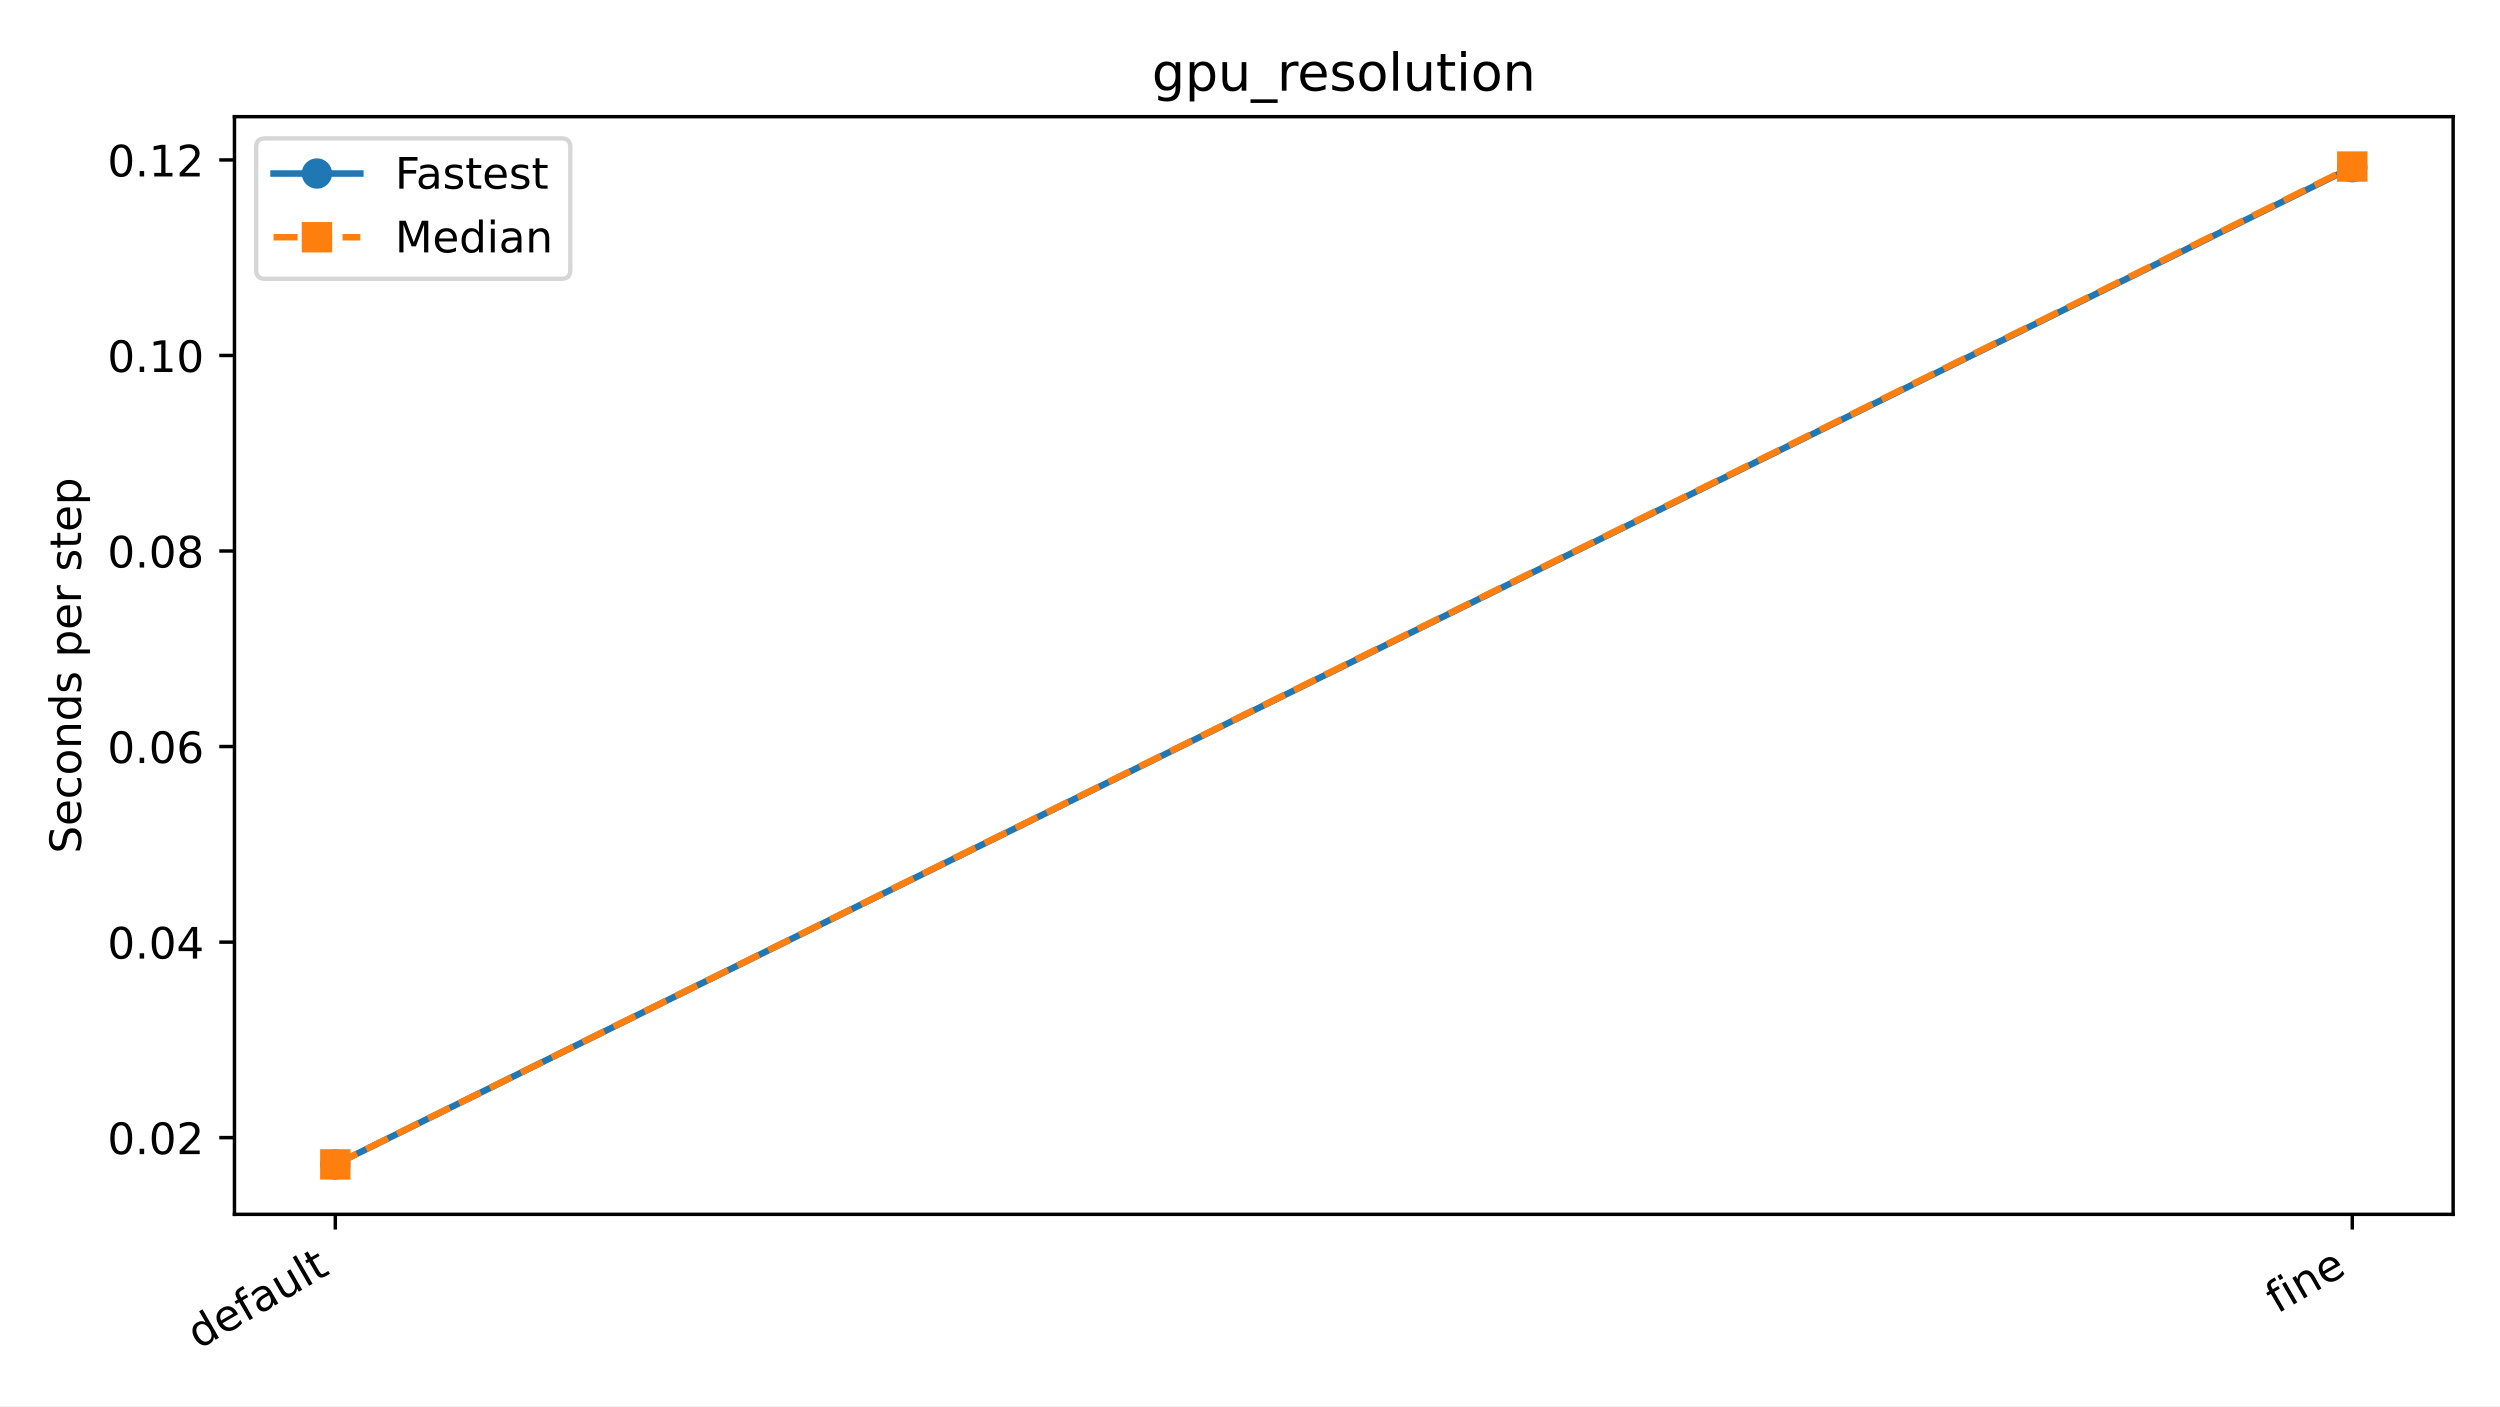
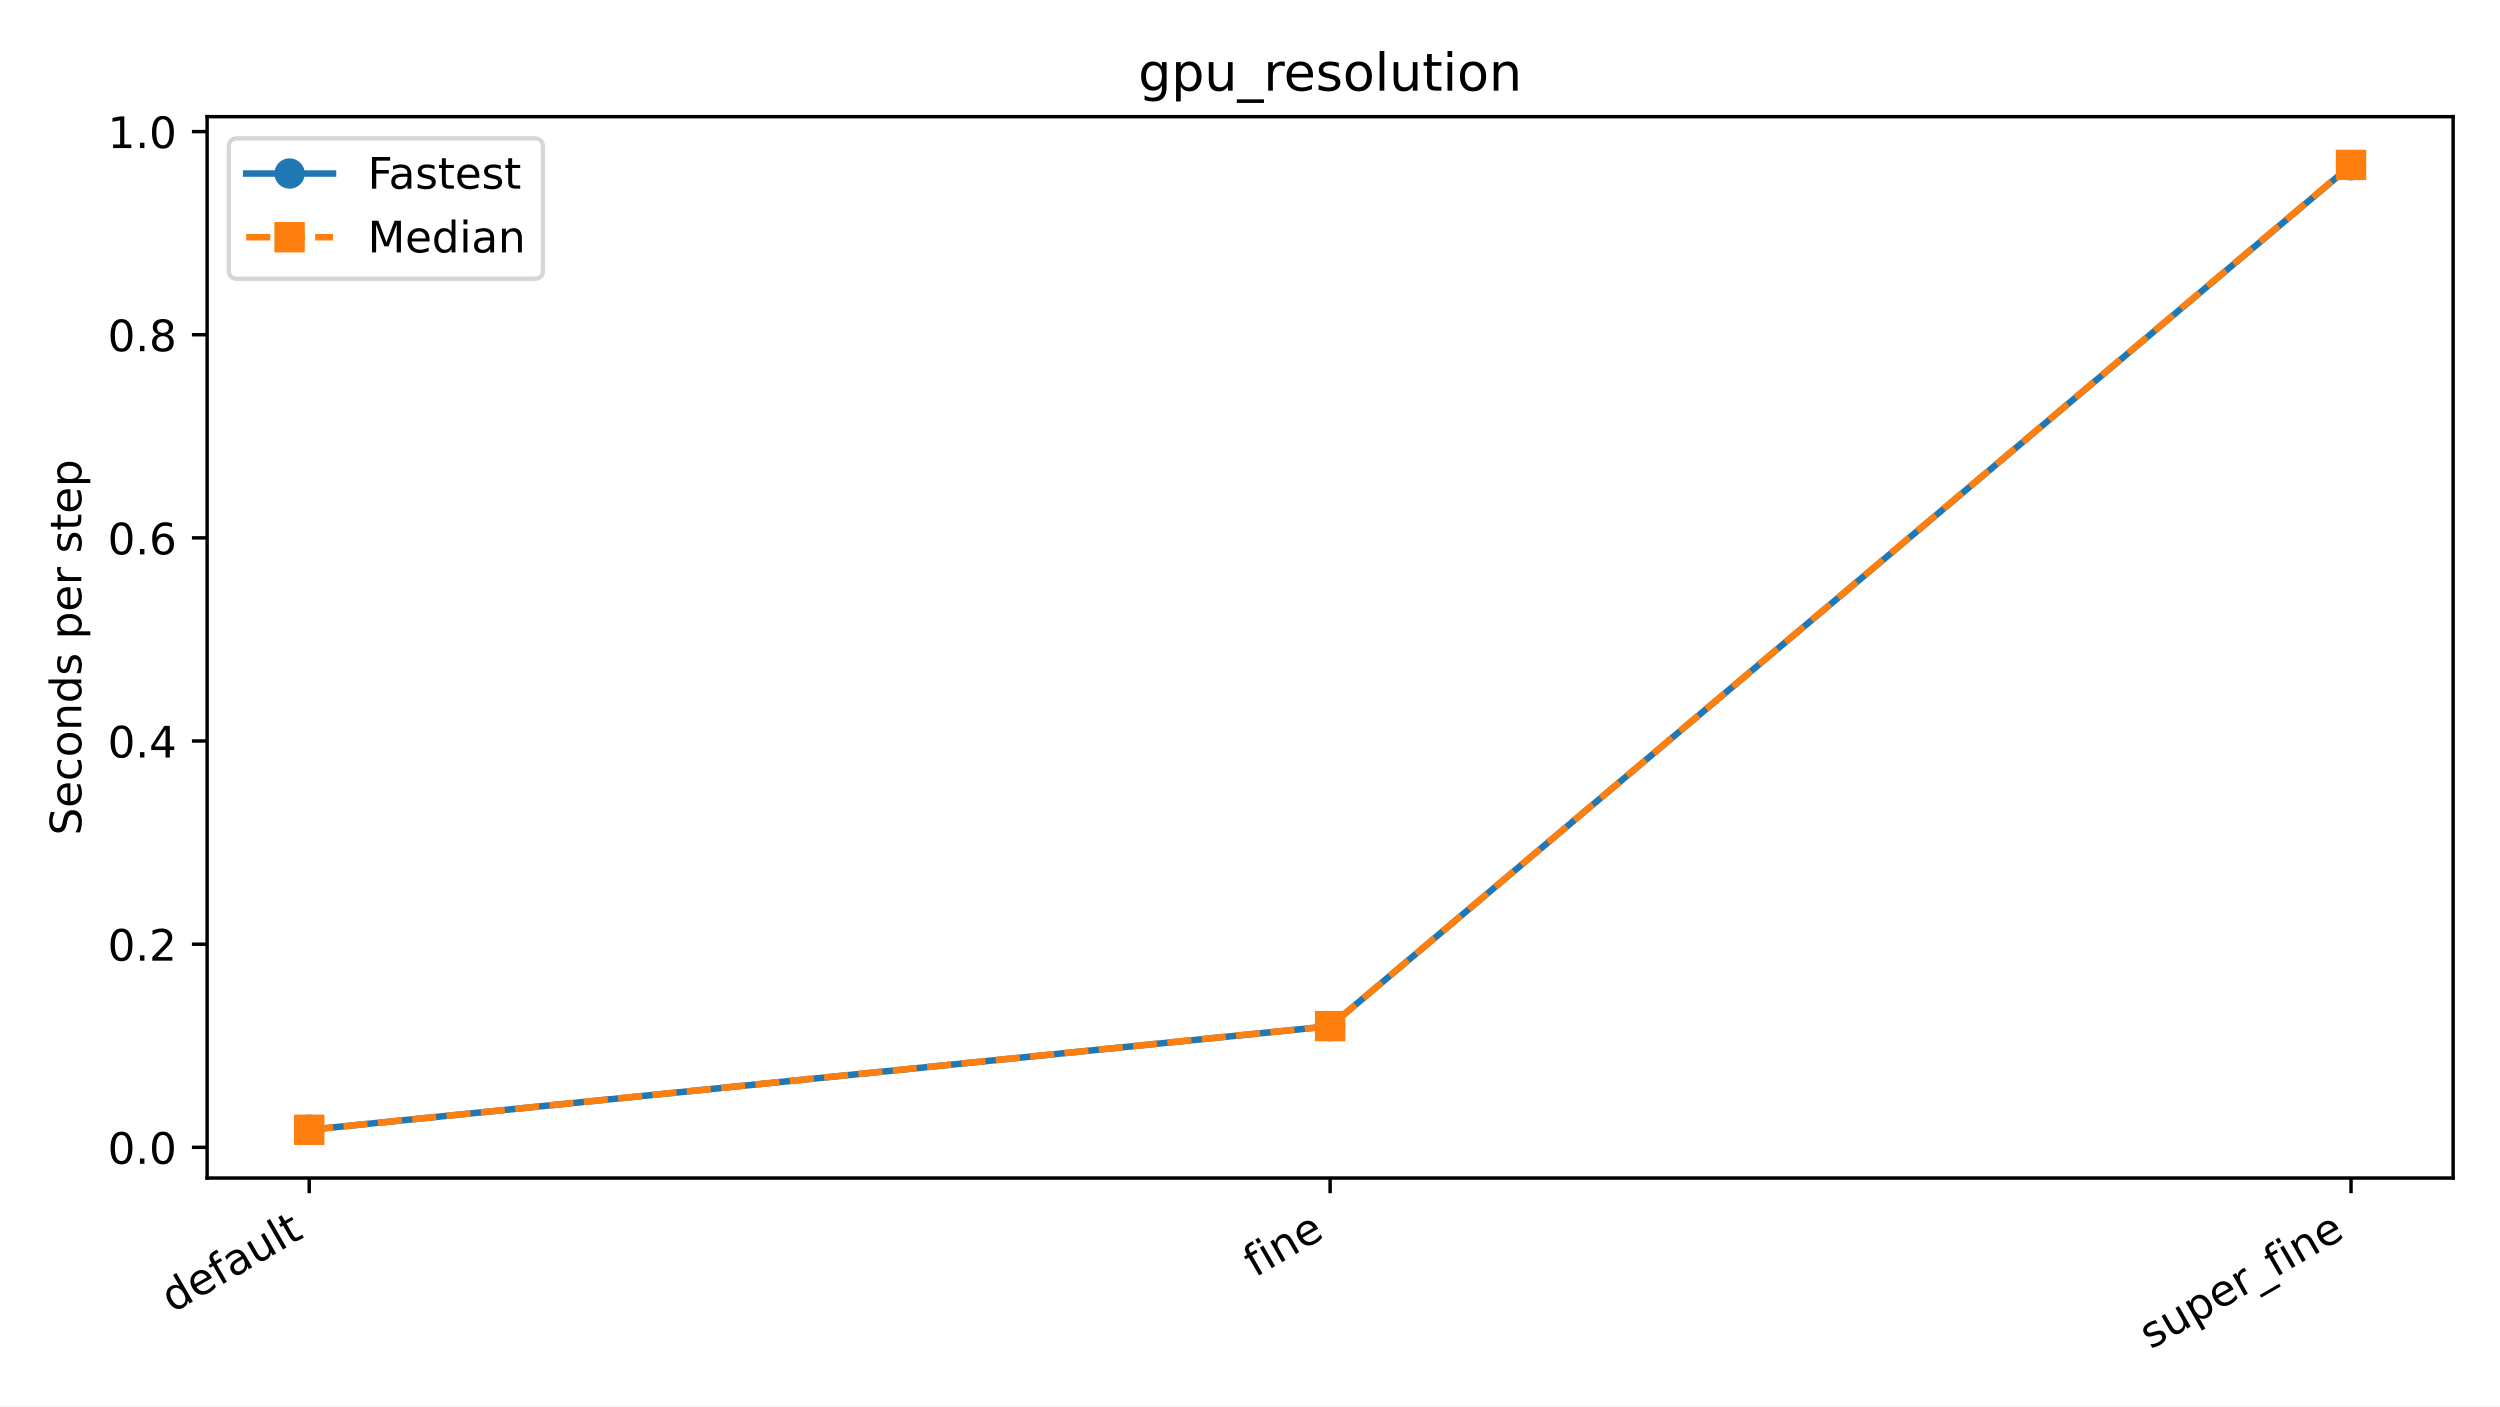
<svg xmlns="http://www.w3.org/2000/svg" xmlns:xlink="http://www.w3.org/1999/xlink" width="576pt" height="324pt" viewBox="0 0 576 324" version="1.1">
  <defs>
    <style type="text/css">*{stroke-linejoin: round; stroke-linecap: butt}</style>
  </defs>
  <g id="figure_1">
    <g id="patch_1">
      <path d="M 0 324 L 576 324 L 576 0 L 0 0 z " style="fill: #ffffff" />
    </g>
    <g id="axes_1">
      <g id="patch_2">
-         <path d="M 54.02 279.785 L 565.2 279.785 L 565.2 26.88 L 54.02 26.88 z " style="fill: #ffffff" />
+         <path d="M 47.72 271.418 L 565.2 271.418 L 565.2 26.88 L 47.72 26.88 z " style="fill: #ffffff" />
      </g>
      <g id="matplotlib.axis_1">
        <g id="xtick_1">
          <g id="line2d_1">
            <defs>
              <path id="m915a4b6a7f" d="M 0 0 L 0 3.5 " style="stroke: #000000; stroke-width: 0.8" />
            </defs>
            <g>
-               <use xlink:href="#m915a4b6a7f" x="77.255" y="279.785" style="stroke: #000000; stroke-width: 0.8" />
+               <use xlink:href="#m915a4b6a7f" x="71.242" y="271.418" style="stroke: #000000; stroke-width: 0.8" />
            </g>
          </g>
          <g id="text_1">
-             <text style="font-size: 10px; font-family: 'DejaVu Sans', 'Bitstream Vera Sans', 'Computer Modern Sans Serif', 'Lucida Grande', 'Verdana', 'Geneva', 'Lucid', 'Arial', 'Helvetica', 'Avant Garde', sans-serif" transform="translate(45.7437 310.9589) rotate(-30)">default</text>
+             <text style="font-size: 10px; font-family: 'DejaVu Sans', 'Bitstream Vera Sans', 'Computer Modern Sans Serif', 'Lucida Grande', 'Verdana', 'Geneva', 'Lucid', 'Arial', 'Helvetica', 'Avant Garde', sans-serif" transform="translate(39.73006 302.5912) rotate(-30)">default</text>
          </g>
        </g>
        <g id="xtick_2">
          <g id="line2d_2">
            <g>
-               <use xlink:href="#m915a4b6a7f" x="541.965" y="279.785" style="stroke: #000000; stroke-width: 0.8" />
+               <use xlink:href="#m915a4b6a7f" x="306.46" y="271.418" style="stroke: #000000; stroke-width: 0.8" />
            </g>
          </g>
          <g id="text_2">
-             <text style="font-size: 10px; font-family: 'DejaVu Sans', 'Bitstream Vera Sans', 'Computer Modern Sans Serif', 'Lucida Grande', 'Verdana', 'Geneva', 'Lucid', 'Arial', 'Helvetica', 'Avant Garde', sans-serif" transform="translate(524.6529 302.7604) rotate(-30)">fine</text>
+             <text style="font-size: 10px; font-family: 'DejaVu Sans', 'Bitstream Vera Sans', 'Computer Modern Sans Serif', 'Lucida Grande', 'Verdana', 'Geneva', 'Lucid', 'Arial', 'Helvetica', 'Avant Garde', sans-serif" transform="translate(289.1484 294.3927) rotate(-30)">fine</text>
+           </g>
+         </g>
+         <g id="xtick_3">
+           <g id="line2d_3">
+             <g>
+               <use xlink:href="#m915a4b6a7f" x="541.678" y="271.418" style="stroke: #000000; stroke-width: 0.8" />
+             </g>
+           </g>
+           <g id="text_3">
+             <text style="font-size: 10px; font-family: 'DejaVu Sans', 'Bitstream Vera Sans', 'Computer Modern Sans Serif', 'Lucida Grande', 'Verdana', 'Geneva', 'Lucid', 'Arial', 'Helvetica', 'Avant Garde', sans-serif" transform="translate(495.5106 310.9724) rotate(-30)">super_fine</text>
          </g>
        </g>
      </g>
      <g id="matplotlib.axis_2">
        <g id="ytick_1">
-           <g id="line2d_3">
+           <g id="line2d_4">
            <defs>
              <path id="mc665064905" d="M 0 0 L -3.5 0 " style="stroke: #000000; stroke-width: 0.8" />
            </defs>
            <g>
-               <use xlink:href="#mc665064905" x="54.02" y="262.111" style="stroke: #000000; stroke-width: 0.8" />
+               <use xlink:href="#mc665064905" x="47.72" y="264.341" style="stroke: #000000; stroke-width: 0.8" />
            </g>
          </g>
-           <g id="text_3">
-             <text style="font-size: 10px; font-family: 'DejaVu Sans', 'Bitstream Vera Sans', 'Computer Modern Sans Serif', 'Lucida Grande', 'Verdana', 'Geneva', 'Lucid', 'Arial', 'Helvetica', 'Avant Garde', sans-serif; text-anchor: end" x="47.02" y="265.911" transform="rotate(-0 47.02 265.9106)">0.02</text>
+           <g id="text_4">
+             <text style="font-size: 10px; font-family: 'DejaVu Sans', 'Bitstream Vera Sans', 'Computer Modern Sans Serif', 'Lucida Grande', 'Verdana', 'Geneva', 'Lucid', 'Arial', 'Helvetica', 'Avant Garde', sans-serif; text-anchor: end" x="40.72" y="268.14" transform="rotate(-0 40.72 268.1402)">0.0</text>
          </g>
        </g>
        <g id="ytick_2">
-           <g id="line2d_4">
+           <g id="line2d_5">
            <g>
-               <use xlink:href="#mc665064905" x="54.02" y="217.06" style="stroke: #000000; stroke-width: 0.8" />
+               <use xlink:href="#mc665064905" x="47.72" y="217.536" style="stroke: #000000; stroke-width: 0.8" />
            </g>
          </g>
-           <g id="text_4">
-             <text style="font-size: 10px; font-family: 'DejaVu Sans', 'Bitstream Vera Sans', 'Computer Modern Sans Serif', 'Lucida Grande', 'Verdana', 'Geneva', 'Lucid', 'Arial', 'Helvetica', 'Avant Garde', sans-serif; text-anchor: end" x="47.02" y="220.859" transform="rotate(-0 47.02 220.8589)">0.04</text>
+           <g id="text_5">
+             <text style="font-size: 10px; font-family: 'DejaVu Sans', 'Bitstream Vera Sans', 'Computer Modern Sans Serif', 'Lucida Grande', 'Verdana', 'Geneva', 'Lucid', 'Arial', 'Helvetica', 'Avant Garde', sans-serif; text-anchor: end" x="40.72" y="221.336" transform="rotate(-0 40.72 221.3356)">0.2</text>
          </g>
        </g>
        <g id="ytick_3">
-           <g id="line2d_5">
+           <g id="line2d_6">
            <g>
-               <use xlink:href="#mc665064905" x="54.02" y="172.008" style="stroke: #000000; stroke-width: 0.8" />
+               <use xlink:href="#mc665064905" x="47.72" y="170.732" style="stroke: #000000; stroke-width: 0.8" />
            </g>
          </g>
-           <g id="text_5">
-             <text style="font-size: 10px; font-family: 'DejaVu Sans', 'Bitstream Vera Sans', 'Computer Modern Sans Serif', 'Lucida Grande', 'Verdana', 'Geneva', 'Lucid', 'Arial', 'Helvetica', 'Avant Garde', sans-serif; text-anchor: end" x="47.02" y="175.807" transform="rotate(-0 47.02 175.8073)">0.06</text>
+           <g id="text_6">
+             <text style="font-size: 10px; font-family: 'DejaVu Sans', 'Bitstream Vera Sans', 'Computer Modern Sans Serif', 'Lucida Grande', 'Verdana', 'Geneva', 'Lucid', 'Arial', 'Helvetica', 'Avant Garde', sans-serif; text-anchor: end" x="40.72" y="174.531" transform="rotate(-0 40.72 174.5309)">0.4</text>
          </g>
        </g>
        <g id="ytick_4">
-           <g id="line2d_6">
+           <g id="line2d_7">
            <g>
-               <use xlink:href="#mc665064905" x="54.02" y="126.956" style="stroke: #000000; stroke-width: 0.8" />
+               <use xlink:href="#mc665064905" x="47.72" y="123.927" style="stroke: #000000; stroke-width: 0.8" />
            </g>
          </g>
-           <g id="text_6">
-             <text style="font-size: 10px; font-family: 'DejaVu Sans', 'Bitstream Vera Sans', 'Computer Modern Sans Serif', 'Lucida Grande', 'Verdana', 'Geneva', 'Lucid', 'Arial', 'Helvetica', 'Avant Garde', sans-serif; text-anchor: end" x="47.02" y="130.756" transform="rotate(-0 47.02 130.7556)">0.08</text>
+           <g id="text_7">
+             <text style="font-size: 10px; font-family: 'DejaVu Sans', 'Bitstream Vera Sans', 'Computer Modern Sans Serif', 'Lucida Grande', 'Verdana', 'Geneva', 'Lucid', 'Arial', 'Helvetica', 'Avant Garde', sans-serif; text-anchor: end" x="40.72" y="127.726" transform="rotate(-0 40.72 127.7262)">0.6</text>
          </g>
        </g>
        <g id="ytick_5">
-           <g id="line2d_7">
+           <g id="line2d_8">
            <g>
-               <use xlink:href="#mc665064905" x="54.02" y="81.905" style="stroke: #000000; stroke-width: 0.8" />
+               <use xlink:href="#mc665064905" x="47.72" y="77.122" style="stroke: #000000; stroke-width: 0.8" />
            </g>
          </g>
-           <g id="text_7">
-             <text style="font-size: 10px; font-family: 'DejaVu Sans', 'Bitstream Vera Sans', 'Computer Modern Sans Serif', 'Lucida Grande', 'Verdana', 'Geneva', 'Lucid', 'Arial', 'Helvetica', 'Avant Garde', sans-serif; text-anchor: end" x="47.02" y="85.704" transform="rotate(-0 47.02 85.70399)">0.10</text>
+           <g id="text_8">
+             <text style="font-size: 10px; font-family: 'DejaVu Sans', 'Bitstream Vera Sans', 'Computer Modern Sans Serif', 'Lucida Grande', 'Verdana', 'Geneva', 'Lucid', 'Arial', 'Helvetica', 'Avant Garde', sans-serif; text-anchor: end" x="40.72" y="80.922" transform="rotate(-0 40.72 80.92154)">0.8</text>
          </g>
        </g>
        <g id="ytick_6">
-           <g id="line2d_8">
+           <g id="line2d_9">
            <g>
-               <use xlink:href="#mc665064905" x="54.02" y="36.853" style="stroke: #000000; stroke-width: 0.8" />
+               <use xlink:href="#mc665064905" x="47.72" y="30.318" style="stroke: #000000; stroke-width: 0.8" />
            </g>
          </g>
-           <g id="text_8">
-             <text style="font-size: 10px; font-family: 'DejaVu Sans', 'Bitstream Vera Sans', 'Computer Modern Sans Serif', 'Lucida Grande', 'Verdana', 'Geneva', 'Lucid', 'Arial', 'Helvetica', 'Avant Garde', sans-serif; text-anchor: end" x="47.02" y="40.652" transform="rotate(-0 47.02 40.65234)">0.12</text>
+           <g id="text_9">
+             <text style="font-size: 10px; font-family: 'DejaVu Sans', 'Bitstream Vera Sans', 'Computer Modern Sans Serif', 'Lucida Grande', 'Verdana', 'Geneva', 'Lucid', 'Arial', 'Helvetica', 'Avant Garde', sans-serif; text-anchor: end" x="40.72" y="34.117" transform="rotate(-0 40.72 34.11686)">1.0</text>
          </g>
        </g>
-         <g id="text_9">
-           <text style="font-size: 10px; font-family: 'DejaVu Sans', 'Bitstream Vera Sans', 'Computer Modern Sans Serif', 'Lucida Grande', 'Verdana', 'Geneva', 'Lucid', 'Arial', 'Helvetica', 'Avant Garde', sans-serif; text-anchor: middle" x="18.675" y="153.333" transform="rotate(-90 18.67469 153.3327)">Seconds per step</text>
+         <g id="text_10">
+           <text style="font-size: 10px; font-family: 'DejaVu Sans', 'Bitstream Vera Sans', 'Computer Modern Sans Serif', 'Lucida Grande', 'Verdana', 'Geneva', 'Lucid', 'Arial', 'Helvetica', 'Avant Garde', sans-serif; text-anchor: middle" x="18.737" y="149.149" transform="rotate(-90 18.73719 149.1489)">Seconds per step</text>
        </g>
      </g>
-       <g id="line2d_9">
-         <path d="M 77.255 268.29 L 541.965 38.52 " clip-path="url(#p7ad9a4b59b)" style="fill: none; stroke: #1f77b4; stroke-width: 1.5; stroke-linecap: square" />
+       <g id="line2d_10">
+         <path d="M 71.242 260.302 L 306.46 236.431 L 541.678 38.079 " clip-path="url(#pbb69f397d7)" style="fill: none; stroke: #1f77b4; stroke-width: 1.5; stroke-linecap: square" />
        <defs>
          <path id="mfb15104b4f" d="M 0 3 C 0.796 3 1.559 2.684 2.121 2.121 C 2.684 1.559 3 0.796 3 0 C 3 -0.796 2.684 -1.559 2.121 -2.121 C 1.559 -2.684 0.796 -3 0 -3 C -0.796 -3 -1.559 -2.684 -2.121 -2.121 C -2.684 -1.559 -3 -0.796 -3 0 C -3 0.796 -2.684 1.559 -2.121 2.121 C -1.559 2.684 -0.796 3 0 3 z " style="stroke: #1f77b4" />
        </defs>
-         <g clip-path="url(#p7ad9a4b59b)">
-           <use xlink:href="#mfb15104b4f" x="77.255" y="268.29" style="fill: #1f77b4; stroke: #1f77b4" />
-           <use xlink:href="#mfb15104b4f" x="541.965" y="38.52" style="fill: #1f77b4; stroke: #1f77b4" />
+         <g clip-path="url(#pbb69f397d7)">
+           <use xlink:href="#mfb15104b4f" x="71.242" y="260.302" style="fill: #1f77b4; stroke: #1f77b4" />
+           <use xlink:href="#mfb15104b4f" x="306.46" y="236.431" style="fill: #1f77b4; stroke: #1f77b4" />
+           <use xlink:href="#mfb15104b4f" x="541.678" y="38.079" style="fill: #1f77b4; stroke: #1f77b4" />
        </g>
      </g>
-       <g id="line2d_10">
-         <path d="M 77.255 268.281 L 541.965 38.376 " clip-path="url(#p7ad9a4b59b)" style="fill: none; stroke-dasharray: 5.55,2.4; stroke-dashoffset: 0; stroke: #ff7f0e; stroke-width: 1.5" />
+       <g id="line2d_11">
+         <path d="M 71.242 260.302 L 306.46 236.416 L 541.678 37.995 " clip-path="url(#pbb69f397d7)" style="fill: none; stroke-dasharray: 5.55,2.4; stroke-dashoffset: 0; stroke: #ff7f0e; stroke-width: 1.5" />
        <defs>
          <path id="m5a906554f0" d="M -3 3 L 3 3 L 3 -3 L -3 -3 z " style="stroke: #ff7f0e; stroke-linejoin: miter" />
        </defs>
-         <g clip-path="url(#p7ad9a4b59b)">
-           <use xlink:href="#m5a906554f0" x="77.255" y="268.281" style="fill: #ff7f0e; stroke: #ff7f0e; stroke-linejoin: miter" />
-           <use xlink:href="#m5a906554f0" x="541.965" y="38.376" style="fill: #ff7f0e; stroke: #ff7f0e; stroke-linejoin: miter" />
+         <g clip-path="url(#pbb69f397d7)">
+           <use xlink:href="#m5a906554f0" x="71.242" y="260.302" style="fill: #ff7f0e; stroke: #ff7f0e; stroke-linejoin: miter" />
+           <use xlink:href="#m5a906554f0" x="306.46" y="236.416" style="fill: #ff7f0e; stroke: #ff7f0e; stroke-linejoin: miter" />
+           <use xlink:href="#m5a906554f0" x="541.678" y="37.995" style="fill: #ff7f0e; stroke: #ff7f0e; stroke-linejoin: miter" />
        </g>
      </g>
      <g id="patch_3">
-         <path d="M 54.02 279.785 L 54.02 26.88 " style="fill: none; stroke: #000000; stroke-width: 0.8; stroke-linejoin: miter; stroke-linecap: square" />
+         <path d="M 47.72 271.418 L 47.72 26.88 " style="fill: none; stroke: #000000; stroke-width: 0.8; stroke-linejoin: miter; stroke-linecap: square" />
      </g>
      <g id="patch_4">
-         <path d="M 565.2 279.785 L 565.2 26.88 " style="fill: none; stroke: #000000; stroke-width: 0.8; stroke-linejoin: miter; stroke-linecap: square" />
+         <path d="M 565.2 271.418 L 565.2 26.88 " style="fill: none; stroke: #000000; stroke-width: 0.8; stroke-linejoin: miter; stroke-linecap: square" />
      </g>
      <g id="patch_5">
-         <path d="M 54.02 279.785 L 565.2 279.785 " style="fill: none; stroke: #000000; stroke-width: 0.8; stroke-linejoin: miter; stroke-linecap: square" />
+         <path d="M 47.72 271.418 L 565.2 271.418 " style="fill: none; stroke: #000000; stroke-width: 0.8; stroke-linejoin: miter; stroke-linecap: square" />
      </g>
      <g id="patch_6">
-         <path d="M 54.02 26.88 L 565.2 26.88 " style="fill: none; stroke: #000000; stroke-width: 0.8; stroke-linejoin: miter; stroke-linecap: square" />
+         <path d="M 47.72 26.88 L 565.2 26.88 " style="fill: none; stroke: #000000; stroke-width: 0.8; stroke-linejoin: miter; stroke-linecap: square" />
      </g>
-       <g id="text_10">
-         <text style="font-size: 12px; font-family: 'DejaVu Sans', 'Bitstream Vera Sans', 'Computer Modern Sans Serif', 'Lucida Grande', 'Verdana', 'Geneva', 'Lucid', 'Arial', 'Helvetica', 'Avant Garde', sans-serif; text-anchor: middle" x="309.61" y="20.88" transform="rotate(-0 309.61 20.88)">gpu_resolution</text>
+       <g id="text_11">
+         <text style="font-size: 12px; font-family: 'DejaVu Sans', 'Bitstream Vera Sans', 'Computer Modern Sans Serif', 'Lucida Grande', 'Verdana', 'Geneva', 'Lucid', 'Arial', 'Helvetica', 'Avant Garde', sans-serif; text-anchor: middle" x="306.46" y="20.88" transform="rotate(-0 306.46 20.88)">gpu_resolution</text>
      </g>
      <g id="legend_1">
        <g id="patch_7">
-           <path d="M 61.02 64.236 L 129.393 64.236 Q 131.393 64.236 131.393 62.236 L 131.393 33.88 Q 131.393 31.88 129.393 31.88 L 61.02 31.88 Q 59.02 31.88 59.02 33.88 L 59.02 62.236 Q 59.02 64.236 61.02 64.236 z " style="fill: #ffffff; opacity: 0.8; stroke: #cccccc; stroke-linejoin: miter" />
-         </g>
-         <g id="line2d_11">
-           <path d="M 63.02 39.978 L 73.02 39.978 L 83.02 39.978 " style="fill: none; stroke: #1f77b4; stroke-width: 1.5; stroke-linecap: square" />
-           <g>
-             <use xlink:href="#mfb15104b4f" x="73.02" y="39.978" style="fill: #1f77b4; stroke: #1f77b4" />
-           </g>
-         </g>
-         <g id="text_11">
-           <text style="font-size: 10px; font-family: 'DejaVu Sans', 'Bitstream Vera Sans', 'Computer Modern Sans Serif', 'Lucida Grande', 'Verdana', 'Geneva', 'Lucid', 'Arial', 'Helvetica', 'Avant Garde', sans-serif; text-anchor: start" x="91.02" y="43.478" transform="rotate(-0 91.02 43.47844)">Fastest</text>
+           <path d="M 54.72 64.236 L 123.093 64.236 Q 125.093 64.236 125.093 62.236 L 125.093 33.88 Q 125.093 31.88 123.093 31.88 L 54.72 31.88 Q 52.72 31.88 52.72 33.88 L 52.72 62.236 Q 52.72 64.236 54.72 64.236 z " style="fill: #ffffff; opacity: 0.8; stroke: #cccccc; stroke-linejoin: miter" />
        </g>
        <g id="line2d_12">
-           <path d="M 63.02 54.657 L 73.02 54.657 L 83.02 54.657 " style="fill: none; stroke-dasharray: 5.55,2.4; stroke-dashoffset: 0; stroke: #ff7f0e; stroke-width: 1.5" />
+           <path d="M 56.72 39.978 L 66.72 39.978 L 76.72 39.978 " style="fill: none; stroke: #1f77b4; stroke-width: 1.5; stroke-linecap: square" />
          <g>
-             <use xlink:href="#m5a906554f0" x="73.02" y="54.657" style="fill: #ff7f0e; stroke: #ff7f0e; stroke-linejoin: miter" />
+             <use xlink:href="#mfb15104b4f" x="66.72" y="39.978" style="fill: #1f77b4; stroke: #1f77b4" />
          </g>
        </g>
        <g id="text_12">
-           <text style="font-size: 10px; font-family: 'DejaVu Sans', 'Bitstream Vera Sans', 'Computer Modern Sans Serif', 'Lucida Grande', 'Verdana', 'Geneva', 'Lucid', 'Arial', 'Helvetica', 'Avant Garde', sans-serif; text-anchor: start" x="91.02" y="58.157" transform="rotate(-0 91.02 58.15656)">Median</text>
+           <text style="font-size: 10px; font-family: 'DejaVu Sans', 'Bitstream Vera Sans', 'Computer Modern Sans Serif', 'Lucida Grande', 'Verdana', 'Geneva', 'Lucid', 'Arial', 'Helvetica', 'Avant Garde', sans-serif; text-anchor: start" x="84.72" y="43.478" transform="rotate(-0 84.72 43.47844)">Fastest</text>
+         </g>
+         <g id="line2d_13">
+           <path d="M 56.72 54.657 L 66.72 54.657 L 76.72 54.657 " style="fill: none; stroke-dasharray: 5.55,2.4; stroke-dashoffset: 0; stroke: #ff7f0e; stroke-width: 1.5" />
+           <g>
+             <use xlink:href="#m5a906554f0" x="66.72" y="54.657" style="fill: #ff7f0e; stroke: #ff7f0e; stroke-linejoin: miter" />
+           </g>
+         </g>
+         <g id="text_13">
+           <text style="font-size: 10px; font-family: 'DejaVu Sans', 'Bitstream Vera Sans', 'Computer Modern Sans Serif', 'Lucida Grande', 'Verdana', 'Geneva', 'Lucid', 'Arial', 'Helvetica', 'Avant Garde', sans-serif; text-anchor: start" x="84.72" y="58.157" transform="rotate(-0 84.72 58.15656)">Median</text>
        </g>
      </g>
    </g>
  </g>
  <defs>
-     <clipPath id="p7ad9a4b59b">
-       <rect x="54.02" y="26.88" width="511.18" height="252.905" />
+     <clipPath id="pbb69f397d7">
+       <rect x="47.72" y="26.88" width="517.48" height="244.538" />
    </clipPath>
  </defs>
</svg>
